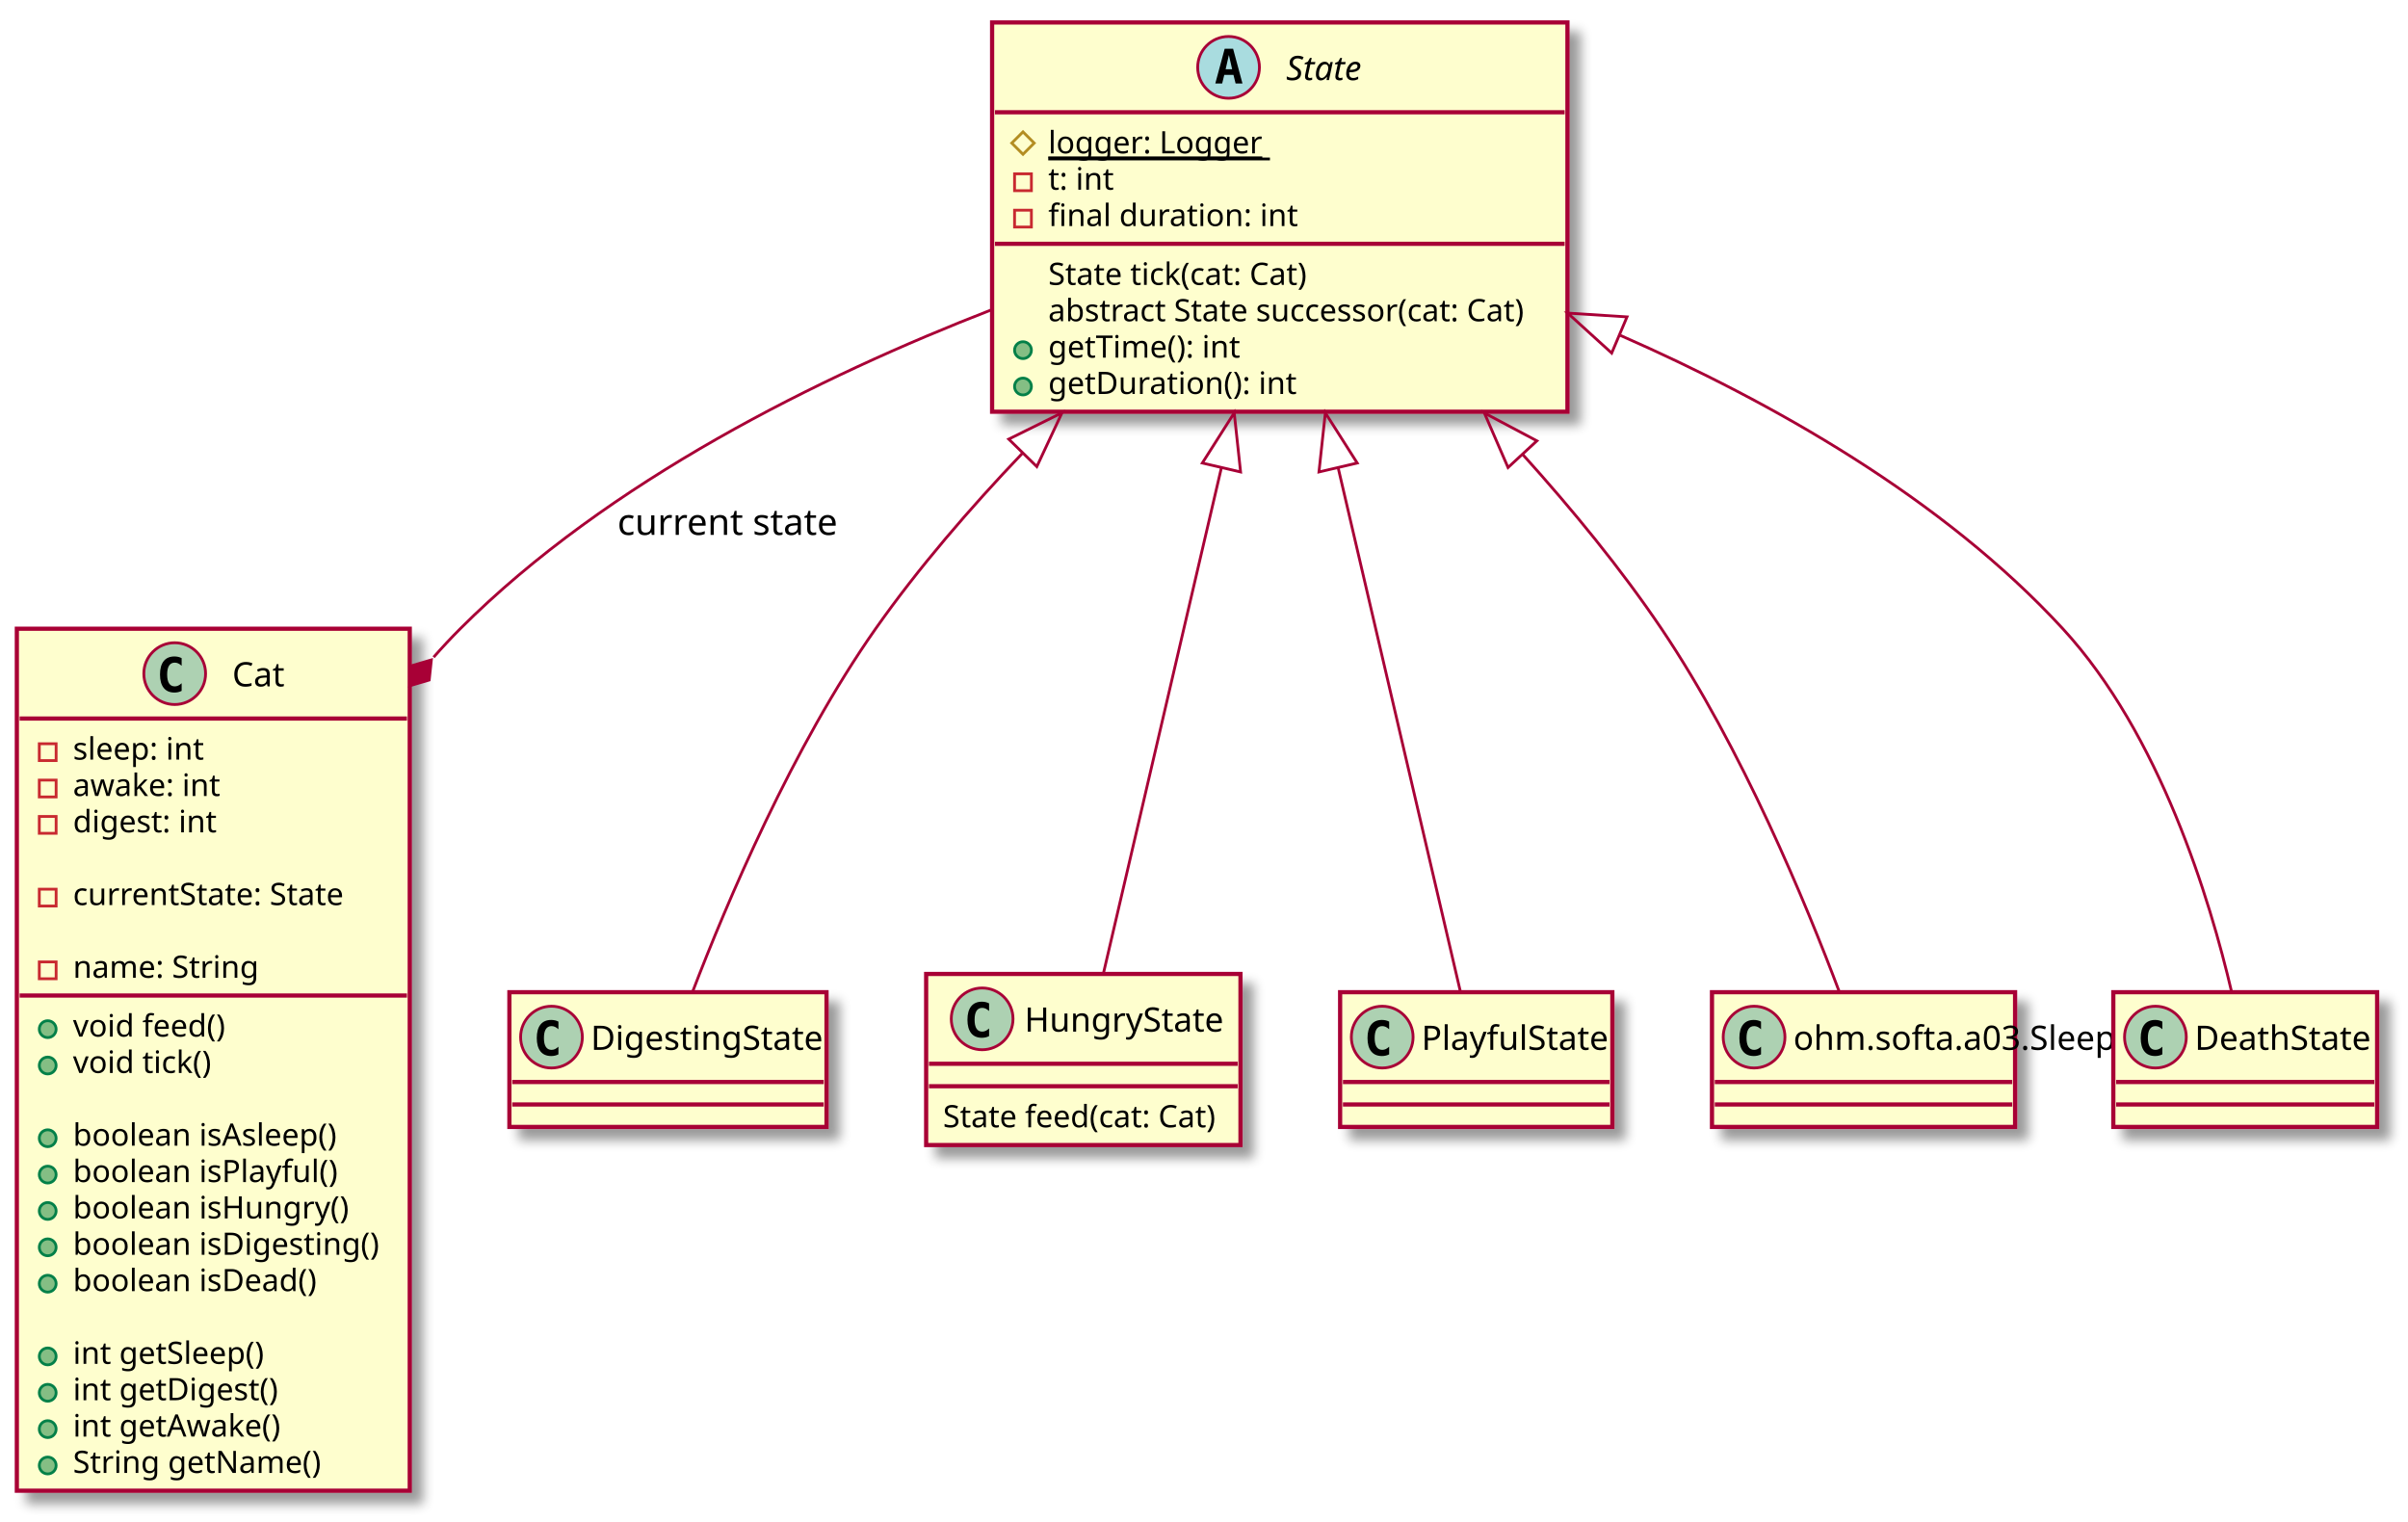
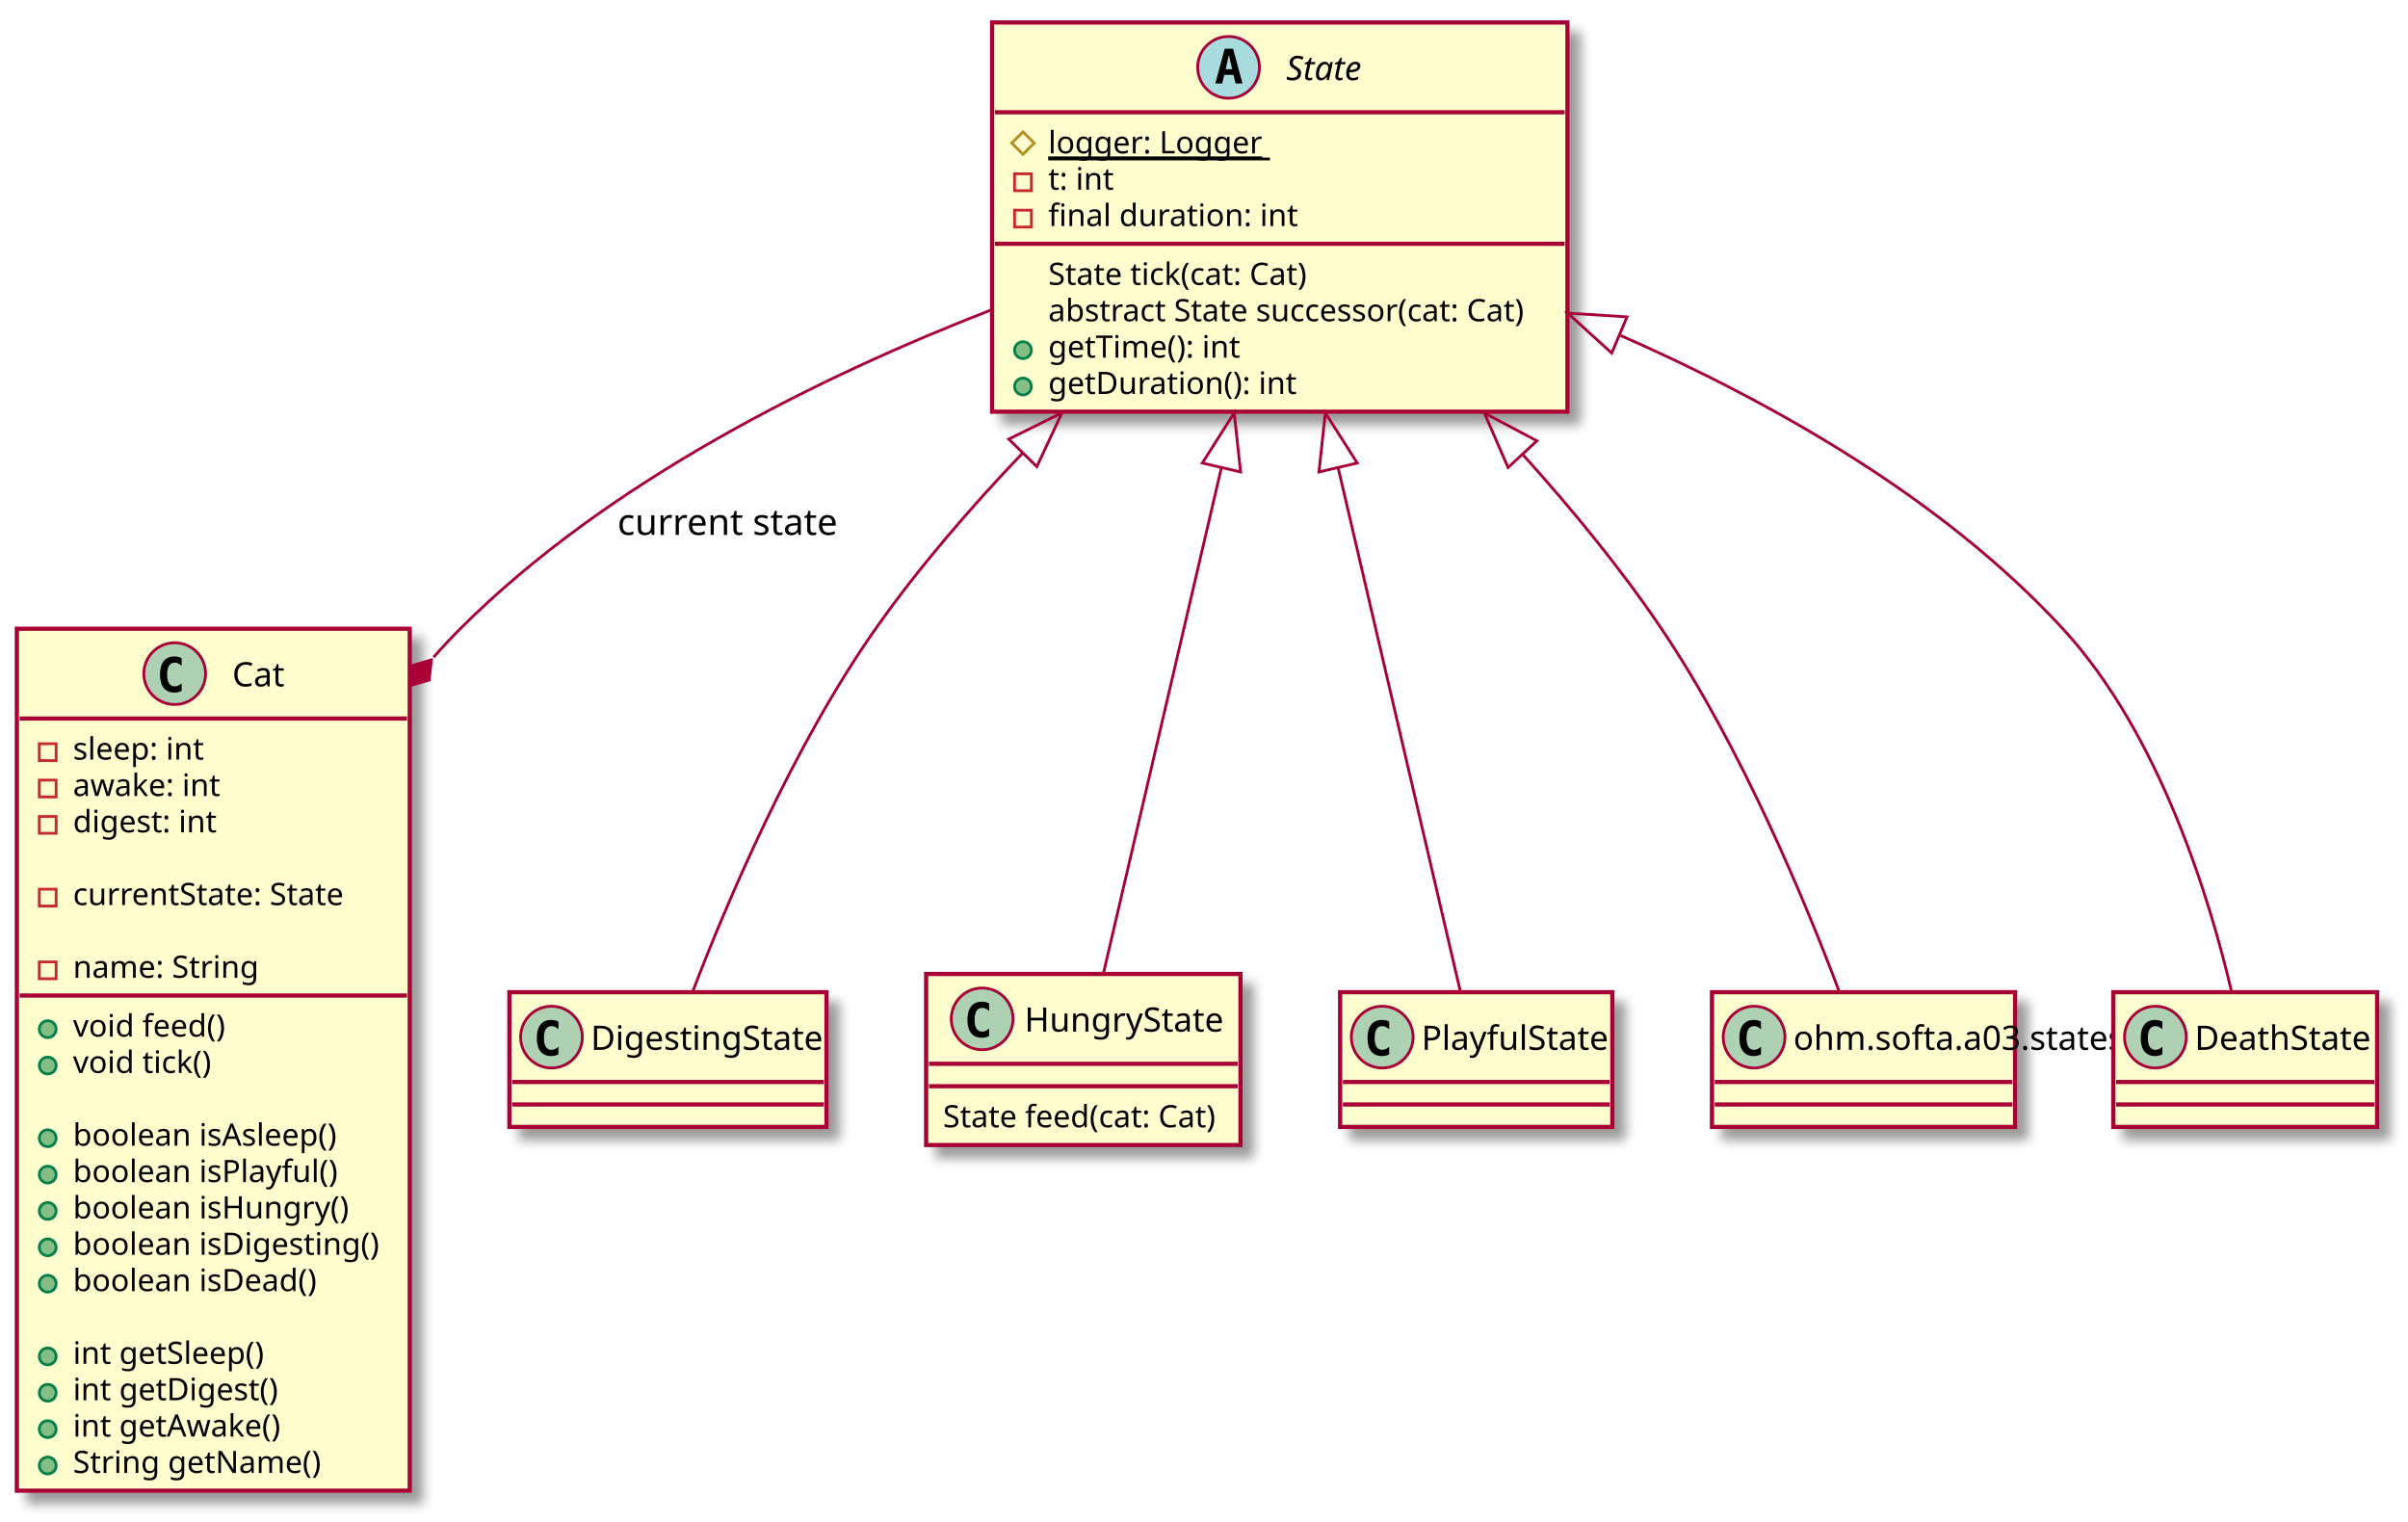
<svg xmlns="http://www.w3.org/2000/svg" contentScriptType="application/ecmascript" contentStyleType="text/css" height="542px" preserveAspectRatio="none" style="width:858px;height:542px;" version="1.1" viewBox="0 0 858 542" width="858px" zoomAndPan="magnify">
  <defs>
    <filter height="300%" id="fad2twvg6j051" width="300%" x="-1" y="-1">
      <feGaussianBlur result="blurOut" stdDeviation="2.0" />
      <feColorMatrix in="blurOut" result="blurOut2" type="matrix" values="0 0 0 0 0 0 0 0 0 0 0 0 0 0 0 0 0 0 .4 0" />
      <feOffset dx="4.0" dy="4.0" in="blurOut2" result="blurOut3" />
      <feBlend in="SourceGraphic" in2="blurOut3" mode="normal" />
    </filter>
  </defs>
  <g>
    <rect fill="#FEFECE" filter="url(#fad2twvg6j051)" height="307.102" id="Cat" style="stroke: #A80036; stroke-width: 1.5;" width="140" x="6" y="224" />
    <ellipse cx="62.25" cy="240" fill="#ADD1B2" rx="11" ry="11" style="stroke: #A80036; stroke-width: 1.0;" />
    <path d="M64.723,246.143 Q64.142,246.442 63.503,246.591 Q62.864,246.741 62.158,246.741 Q59.651,246.741 58.331,245.089 Q57.012,243.437 57.012,240.316 Q57.012,237.186 58.331,235.535 Q59.651,233.883 62.158,233.883 Q62.864,233.883 63.511,234.032 Q64.159,234.182 64.723,234.481 L64.723,237.203 Q64.092,236.622 63.499,236.352 Q62.905,236.083 62.274,236.083 Q60.93,236.083 60.245,237.149 Q59.56,238.216 59.56,240.316 Q59.56,242.408 60.245,243.474 Q60.93,244.541 62.274,244.541 Q62.905,244.541 63.499,244.271 Q64.092,244.001 64.723,243.42 Z " />
    <text fill="#000000" font-family="sans-serif" font-size="12" lengthAdjust="spacingAndGlyphs" textLength="19" x="82.75" y="244.535">Cat</text>
    <line style="stroke: #A80036; stroke-width: 1.5;" x1="7" x2="145" y1="256" y2="256" />
    <rect fill="none" height="6" style="stroke: #C82930; stroke-width: 1.0;" width="6" x="14" y="264.978" />
    <text fill="#000000" font-family="sans-serif" font-size="11" lengthAdjust="spacingAndGlyphs" textLength="48" x="26" y="270.635">sleep: int</text>
    <rect fill="none" height="6" style="stroke: #C82930; stroke-width: 1.0;" width="6" x="14" y="277.933" />
    <text fill="#000000" font-family="sans-serif" font-size="11" lengthAdjust="spacingAndGlyphs" textLength="52" x="26" y="283.59">awake: int</text>
    <rect fill="none" height="6" style="stroke: #C82930; stroke-width: 1.0;" width="6" x="14" y="290.888" />
    <text fill="#000000" font-family="sans-serif" font-size="11" lengthAdjust="spacingAndGlyphs" textLength="53" x="26" y="296.545">digest: int</text>
    <text fill="#000000" font-family="sans-serif" font-size="11" lengthAdjust="spacingAndGlyphs" textLength="0" x="29" y="309.5" />
    <rect fill="none" height="6" style="stroke: #C82930; stroke-width: 1.0;" width="6" x="14" y="316.798" />
    <text fill="#000000" font-family="sans-serif" font-size="11" lengthAdjust="spacingAndGlyphs" textLength="98" x="26" y="322.455">currentState: State</text>
    <text fill="#000000" font-family="sans-serif" font-size="11" lengthAdjust="spacingAndGlyphs" textLength="0" x="29" y="335.41" />
    <rect fill="none" height="6" style="stroke: #C82930; stroke-width: 1.0;" width="6" x="14" y="342.708" />
    <text fill="#000000" font-family="sans-serif" font-size="11" lengthAdjust="spacingAndGlyphs" textLength="67" x="26" y="348.365">name: String</text>
    <line style="stroke: #A80036; stroke-width: 1.5;" x1="7" x2="145" y1="354.685" y2="354.685" />
    <ellipse cx="17" cy="366.663" fill="#84BE84" rx="3" ry="3" style="stroke: #038048; stroke-width: 1.0;" />
    <text fill="#000000" font-family="sans-serif" font-size="11" lengthAdjust="spacingAndGlyphs" textLength="57" x="26" y="369.32">void feed()</text>
    <ellipse cx="17" cy="379.618" fill="#84BE84" rx="3" ry="3" style="stroke: #038048; stroke-width: 1.0;" />
    <text fill="#000000" font-family="sans-serif" font-size="11" lengthAdjust="spacingAndGlyphs" textLength="53" x="26" y="382.275">void tick()</text>
    <text fill="#000000" font-family="sans-serif" font-size="11" lengthAdjust="spacingAndGlyphs" textLength="0" x="29" y="395.231" />
    <ellipse cx="17" cy="405.528" fill="#84BE84" rx="3" ry="3" style="stroke: #038048; stroke-width: 1.0;" />
    <text fill="#000000" font-family="sans-serif" font-size="11" lengthAdjust="spacingAndGlyphs" textLength="99" x="26" y="408.185">boolean isAsleep()</text>
    <ellipse cx="17" cy="418.483" fill="#84BE84" rx="3" ry="3" style="stroke: #038048; stroke-width: 1.0;" />
    <text fill="#000000" font-family="sans-serif" font-size="11" lengthAdjust="spacingAndGlyphs" textLength="98" x="26" y="421.141">boolean isPlayful()</text>
    <ellipse cx="17" cy="431.438" fill="#84BE84" rx="3" ry="3" style="stroke: #038048; stroke-width: 1.0;" />
    <text fill="#000000" font-family="sans-serif" font-size="11" lengthAdjust="spacingAndGlyphs" textLength="103" x="26" y="434.096">boolean isHungry()</text>
    <ellipse cx="17" cy="444.394" fill="#84BE84" rx="3" ry="3" style="stroke: #038048; stroke-width: 1.0;" />
    <text fill="#000000" font-family="sans-serif" font-size="11" lengthAdjust="spacingAndGlyphs" textLength="114" x="26" y="447.051">boolean isDigesting()</text>
    <ellipse cx="17" cy="457.349" fill="#84BE84" rx="3" ry="3" style="stroke: #038048; stroke-width: 1.0;" />
    <text fill="#000000" font-family="sans-serif" font-size="11" lengthAdjust="spacingAndGlyphs" textLength="90" x="26" y="460.006">boolean isDead()</text>
    <text fill="#000000" font-family="sans-serif" font-size="11" lengthAdjust="spacingAndGlyphs" textLength="0" x="29" y="472.961" />
    <ellipse cx="17" cy="483.259" fill="#84BE84" rx="3" ry="3" style="stroke: #038048; stroke-width: 1.0;" />
    <text fill="#000000" font-family="sans-serif" font-size="11" lengthAdjust="spacingAndGlyphs" textLength="70" x="26" y="485.916">int getSleep()</text>
    <ellipse cx="17" cy="496.214" fill="#84BE84" rx="3" ry="3" style="stroke: #038048; stroke-width: 1.0;" />
    <text fill="#000000" font-family="sans-serif" font-size="11" lengthAdjust="spacingAndGlyphs" textLength="76" x="26" y="498.871">int getDigest()</text>
    <ellipse cx="17" cy="509.169" fill="#84BE84" rx="3" ry="3" style="stroke: #038048; stroke-width: 1.0;" />
    <text fill="#000000" font-family="sans-serif" font-size="11" lengthAdjust="spacingAndGlyphs" textLength="76" x="26" y="511.826">int getAwake()</text>
    <ellipse cx="17" cy="522.124" fill="#84BE84" rx="3" ry="3" style="stroke: #038048; stroke-width: 1.0;" />
    <text fill="#000000" font-family="sans-serif" font-size="11" lengthAdjust="spacingAndGlyphs" textLength="90" x="26" y="524.781">String getName()</text>
    <rect fill="#FEFECE" filter="url(#fad2twvg6j051)" height="138.685" id="State" style="stroke: #A80036; stroke-width: 1.5;" width="205" x="353.5" y="8" />
    <ellipse cx="437.75" cy="24" fill="#A9DCDF" rx="11" ry="11" style="stroke: #A80036; stroke-width: 1.0;" />
    <path d="M437.863,19.598 L436.709,24.67 L439.025,24.67 Z M436.369,17.357 L439.366,17.357 L442.711,29.75 L440.262,29.75 L439.498,26.687 L436.22,26.687 L435.473,29.75 L433.024,29.75 Z " />
    <text fill="#000000" font-family="sans-serif" font-size="12" font-style="italic" lengthAdjust="spacingAndGlyphs" textLength="28" x="458.25" y="28.535">State</text>
    <line style="stroke: #A80036; stroke-width: 1.5;" x1="354.5" x2="557.5" y1="40" y2="40" />
    <polygon fill="none" points="364.5,46.977,368.5,50.977,364.5,54.977,360.5,50.977" style="stroke: #B38D22; stroke-width: 1.0;" />
    <text fill="#000000" font-family="sans-serif" font-size="11" lengthAdjust="spacingAndGlyphs" text-decoration="underline" textLength="79" x="373.5" y="54.635">logger: Logger</text>
    <line style="stroke: #000000; stroke-width: 1.0;" x1="373.5" x2="452.5" y1="56.635" y2="56.635" />
    <rect fill="none" height="6" style="stroke: #C82930; stroke-width: 1.0;" width="6" x="361.5" y="61.933" />
    <text fill="#000000" font-family="sans-serif" font-size="11" lengthAdjust="spacingAndGlyphs" textLength="24" x="373.5" y="67.59">t: int</text>
    <rect fill="none" height="6" style="stroke: #C82930; stroke-width: 1.0;" width="6" x="361.5" y="74.888" />
    <text fill="#000000" font-family="sans-serif" font-size="11" lengthAdjust="spacingAndGlyphs" textLength="92" x="373.5" y="80.545">final duration: int</text>
    <line style="stroke: #A80036; stroke-width: 1.5;" x1="354.5" x2="557.5" y1="86.865" y2="86.865" />
    <text fill="#000000" font-family="sans-serif" font-size="11" lengthAdjust="spacingAndGlyphs" textLength="96" x="373.5" y="101.5">State tick(cat: Cat)</text>
    <text fill="#000000" font-family="sans-serif" font-size="11" lengthAdjust="spacingAndGlyphs" textLength="179" x="373.5" y="114.455">abstract State successor(cat: Cat)</text>
    <ellipse cx="364.5" cy="124.753" fill="#84BE84" rx="3" ry="3" style="stroke: #038048; stroke-width: 1.0;" />
    <text fill="#000000" font-family="sans-serif" font-size="11" lengthAdjust="spacingAndGlyphs" textLength="71" x="373.5" y="127.41">getTime(): int</text>
    <ellipse cx="364.5" cy="137.708" fill="#84BE84" rx="3" ry="3" style="stroke: #038048; stroke-width: 1.0;" />
    <text fill="#000000" font-family="sans-serif" font-size="11" lengthAdjust="spacingAndGlyphs" textLength="92" x="373.5" y="140.365">getDuration(): int</text>
    <rect fill="#FEFECE" filter="url(#fad2twvg6j051)" height="48" id="DigestingState" style="stroke: #A80036; stroke-width: 1.5;" width="113" x="181.5" y="353.5" />
    <ellipse cx="196.5" cy="369.5" fill="#ADD1B2" rx="11" ry="11" style="stroke: #A80036; stroke-width: 1.0;" />
    <path d="M198.973,375.643 Q198.392,375.942 197.753,376.091 Q197.114,376.241 196.408,376.241 Q193.901,376.241 192.582,374.589 Q191.262,372.937 191.262,369.816 Q191.262,366.687 192.582,365.035 Q193.901,363.383 196.408,363.383 Q197.114,363.383 197.761,363.532 Q198.409,363.682 198.973,363.981 L198.973,366.703 Q198.342,366.122 197.749,365.852 Q197.155,365.582 196.524,365.582 Q195.18,365.582 194.495,366.649 Q193.81,367.716 193.81,369.816 Q193.81,371.908 194.495,372.974 Q195.18,374.041 196.524,374.041 Q197.155,374.041 197.749,373.771 Q198.342,373.502 198.973,372.92 Z " />
    <text fill="#000000" font-family="sans-serif" font-size="12" lengthAdjust="spacingAndGlyphs" textLength="81" x="210.5" y="374.035">DigestingState</text>
    <line style="stroke: #A80036; stroke-width: 1.5;" x1="182.5" x2="293.5" y1="385.5" y2="385.5" />
    <line style="stroke: #A80036; stroke-width: 1.5;" x1="182.5" x2="293.5" y1="393.5" y2="393.5" />
    <rect fill="#FEFECE" filter="url(#fad2twvg6j051)" height="60.955" id="HungryState" style="stroke: #A80036; stroke-width: 1.5;" width="112" x="330" y="347" />
    <ellipse cx="349.95" cy="363" fill="#ADD1B2" rx="11" ry="11" style="stroke: #A80036; stroke-width: 1.0;" />
    <path d="M352.423,369.143 Q351.842,369.442 351.203,369.591 Q350.564,369.741 349.858,369.741 Q347.351,369.741 346.031,368.089 Q344.712,366.437 344.712,363.316 Q344.712,360.187 346.031,358.535 Q347.351,356.883 349.858,356.883 Q350.564,356.883 351.211,357.032 Q351.859,357.182 352.423,357.481 L352.423,360.203 Q351.792,359.622 351.199,359.352 Q350.605,359.082 349.974,359.082 Q348.63,359.082 347.945,360.149 Q347.26,361.216 347.26,363.316 Q347.26,365.408 347.945,366.474 Q348.63,367.541 349.974,367.541 Q350.605,367.541 351.199,367.271 Q351.792,367.002 352.423,366.42 Z " />
    <text fill="#000000" font-family="sans-serif" font-size="12" lengthAdjust="spacingAndGlyphs" textLength="69" x="365.05" y="367.535">HungryState</text>
    <line style="stroke: #A80036; stroke-width: 1.5;" x1="331" x2="441" y1="379" y2="379" />
    <line style="stroke: #A80036; stroke-width: 1.5;" x1="331" x2="441" y1="387" y2="387" />
    <text fill="#000000" font-family="sans-serif" font-size="11" lengthAdjust="spacingAndGlyphs" textLength="100" x="336" y="401.635">State feed(cat: Cat)</text>
    <rect fill="#FEFECE" filter="url(#fad2twvg6j051)" height="48" id="PlayfulState" style="stroke: #A80036; stroke-width: 1.5;" width="97" x="477.5" y="353.5" />
    <ellipse cx="492.5" cy="369.5" fill="#ADD1B2" rx="11" ry="11" style="stroke: #A80036; stroke-width: 1.0;" />
    <path d="M494.973,375.643 Q494.392,375.942 493.753,376.091 Q493.114,376.241 492.408,376.241 Q489.901,376.241 488.582,374.589 Q487.262,372.937 487.262,369.816 Q487.262,366.687 488.582,365.035 Q489.901,363.383 492.408,363.383 Q493.114,363.383 493.761,363.532 Q494.409,363.682 494.973,363.981 L494.973,366.703 Q494.342,366.122 493.749,365.852 Q493.155,365.582 492.524,365.582 Q491.18,365.582 490.495,366.649 Q489.81,367.716 489.81,369.816 Q489.81,371.908 490.495,372.974 Q491.18,374.041 492.524,374.041 Q493.155,374.041 493.749,373.771 Q494.342,373.502 494.973,372.92 Z " />
    <text fill="#000000" font-family="sans-serif" font-size="12" lengthAdjust="spacingAndGlyphs" textLength="65" x="506.5" y="374.035">PlayfulState</text>
    <line style="stroke: #A80036; stroke-width: 1.5;" x1="478.5" x2="573.5" y1="385.5" y2="385.5" />
    <line style="stroke: #A80036; stroke-width: 1.5;" x1="478.5" x2="573.5" y1="393.5" y2="393.5" />
-     <rect fill="#FEFECE" filter="url(#fad2twvg6j051)" height="48" id="ohm.softa.a03.SleepingState" style="stroke: #A80036; stroke-width: 1.5;" width="108" x="610" y="353.5" />
+     <rect fill="#FEFECE" filter="url(#fad2twvg6j051)" height="48" id="ohm.softa.a03.states.SleepingState" style="stroke: #A80036; stroke-width: 1.5;" width="108" x="610" y="353.5" />
    <ellipse cx="625" cy="369.5" fill="#ADD1B2" rx="11" ry="11" style="stroke: #A80036; stroke-width: 1.0;" />
    <path d="M627.473,375.643 Q626.892,375.942 626.253,376.091 Q625.614,376.241 624.908,376.241 Q622.401,376.241 621.082,374.589 Q619.762,372.937 619.762,369.816 Q619.762,366.687 621.082,365.035 Q622.401,363.383 624.908,363.383 Q625.614,363.383 626.261,363.532 Q626.909,363.682 627.473,363.981 L627.473,366.703 Q626.842,366.122 626.249,365.852 Q625.655,365.582 625.024,365.582 Q623.68,365.582 622.995,366.649 Q622.31,367.716 622.31,369.816 Q622.31,371.908 622.995,372.974 Q623.68,374.041 625.024,374.041 Q625.655,374.041 626.249,373.771 Q626.842,373.502 627.473,372.92 Z " />
-     <text fill="#000000" font-family="sans-serif" font-size="12" lengthAdjust="spacingAndGlyphs" textLength="76" x="639" y="374.035">ohm.softa.a03.SleepingState</text>
+     <text fill="#000000" font-family="sans-serif" font-size="12" lengthAdjust="spacingAndGlyphs" textLength="76" x="639" y="374.035">ohm.softa.a03.states.SleepingState</text>
    <line style="stroke: #A80036; stroke-width: 1.5;" x1="611" x2="717" y1="385.5" y2="385.5" />
    <line style="stroke: #A80036; stroke-width: 1.5;" x1="611" x2="717" y1="393.5" y2="393.5" />
    <rect fill="#FEFECE" filter="url(#fad2twvg6j051)" height="48" id="DeathState" style="stroke: #A80036; stroke-width: 1.5;" width="94" x="753" y="353.5" />
    <ellipse cx="768" cy="369.5" fill="#ADD1B2" rx="11" ry="11" style="stroke: #A80036; stroke-width: 1.0;" />
    <path d="M770.473,375.643 Q769.892,375.942 769.253,376.091 Q768.614,376.241 767.908,376.241 Q765.401,376.241 764.082,374.589 Q762.762,372.937 762.762,369.816 Q762.762,366.687 764.082,365.035 Q765.401,363.383 767.908,363.383 Q768.614,363.383 769.261,363.532 Q769.909,363.682 770.473,363.981 L770.473,366.703 Q769.842,366.122 769.249,365.852 Q768.655,365.582 768.024,365.582 Q766.68,365.582 765.995,366.649 Q765.31,367.716 765.31,369.816 Q765.31,371.908 765.995,372.974 Q766.68,374.041 768.024,374.041 Q768.655,374.041 769.249,373.771 Q769.842,373.502 770.473,372.92 Z " />
    <text fill="#000000" font-family="sans-serif" font-size="12" lengthAdjust="spacingAndGlyphs" textLength="62" x="782" y="374.035">DeathState</text>
    <line style="stroke: #A80036; stroke-width: 1.5;" x1="754" x2="846" y1="385.5" y2="385.5" />
    <line style="stroke: #A80036; stroke-width: 1.5;" x1="754" x2="846" y1="393.5" y2="393.5" />
    <path d="M364.245,161.537 C345.676,181.003 327.206,202.382 312,224 C282.384,266.104 258.841,321.886 246.798,353.302 " fill="none" id="State-DigestingState" style="stroke: #A80036; stroke-width: 1.0;" />
    <polygon fill="none" points="359.424,156.455,378.413,147.051,369.433,166.244,359.424,156.455" style="stroke: #A80036; stroke-width: 1.0;" />
    <path d="M435.201,166.639 C420.985,227.563 403.006,304.618 393.195,346.665 " fill="none" id="State-HungryState" style="stroke: #A80036; stroke-width: 1.0;" />
    <polygon fill="none" points="428.403,164.966,439.765,147.08,442.037,168.148,428.403,164.966" style="stroke: #A80036; stroke-width: 1.0;" />
    <path d="M476.838,166.806 C491.829,231.052 510.989,313.166 520.346,353.267 " fill="none" id="State-PlayfulState" style="stroke: #A80036; stroke-width: 1.0;" />
    <polygon fill="none" points="469.963,168.148,472.235,147.08,483.597,164.966,469.963,168.148" style="stroke: #A80036; stroke-width: 1.0;" />
-     <path d="M542.602,161.959 C560.15,181.405 577.612,202.668 592,224 C620.641,266.461 643.61,322.115 655.386,353.411 " fill="none" id="State-ohm.softa.a03.SleepingState" style="stroke: #A80036; stroke-width: 1.0;" />
+     <path d="M542.602,161.959 C560.15,181.405 577.612,202.668 592,224 C620.641,266.461 643.61,322.115 655.386,353.411 " fill="none" id="State-ohm.softa.a03.states.SleepingState" style="stroke: #A80036; stroke-width: 1.0;" />
    <polygon fill="none" points="537.33,166.568,528.893,147.13,547.61,157.064,537.33,166.568" style="stroke: #A80036; stroke-width: 1.0;" />
    <path d="M577.351,119.496 C631.35,143.206 692.249,177.547 735,224 C769.688,261.692 787.482,320.642 795.16,353.437 " fill="none" id="State-DeathState" style="stroke: #A80036; stroke-width: 1.0;" />
    <polygon fill="none" points="574.269,125.792,558.58,111.55,579.726,112.9,574.269,125.792" style="stroke: #A80036; stroke-width: 1.0;" />
    <path d="M353.409,110.328 C292.345,134.051 216.74,171.264 164,224 C160.752,227.248 157.583,230.64 154.495,234.148 " fill="none" id="State-Cat" style="stroke: #A80036; stroke-width: 1.0;" />
    <polygon fill="#A80036" points="146.009,244.321,152.924,242.276,153.696,235.106,146.781,237.151,146.009,244.321" style="stroke: #A80036; stroke-width: 1.0;" />
    <text fill="#000000" font-family="sans-serif" font-size="13" lengthAdjust="spacingAndGlyphs" textLength="80" x="220" y="190.568">current state</text>
  </g>
</svg>
